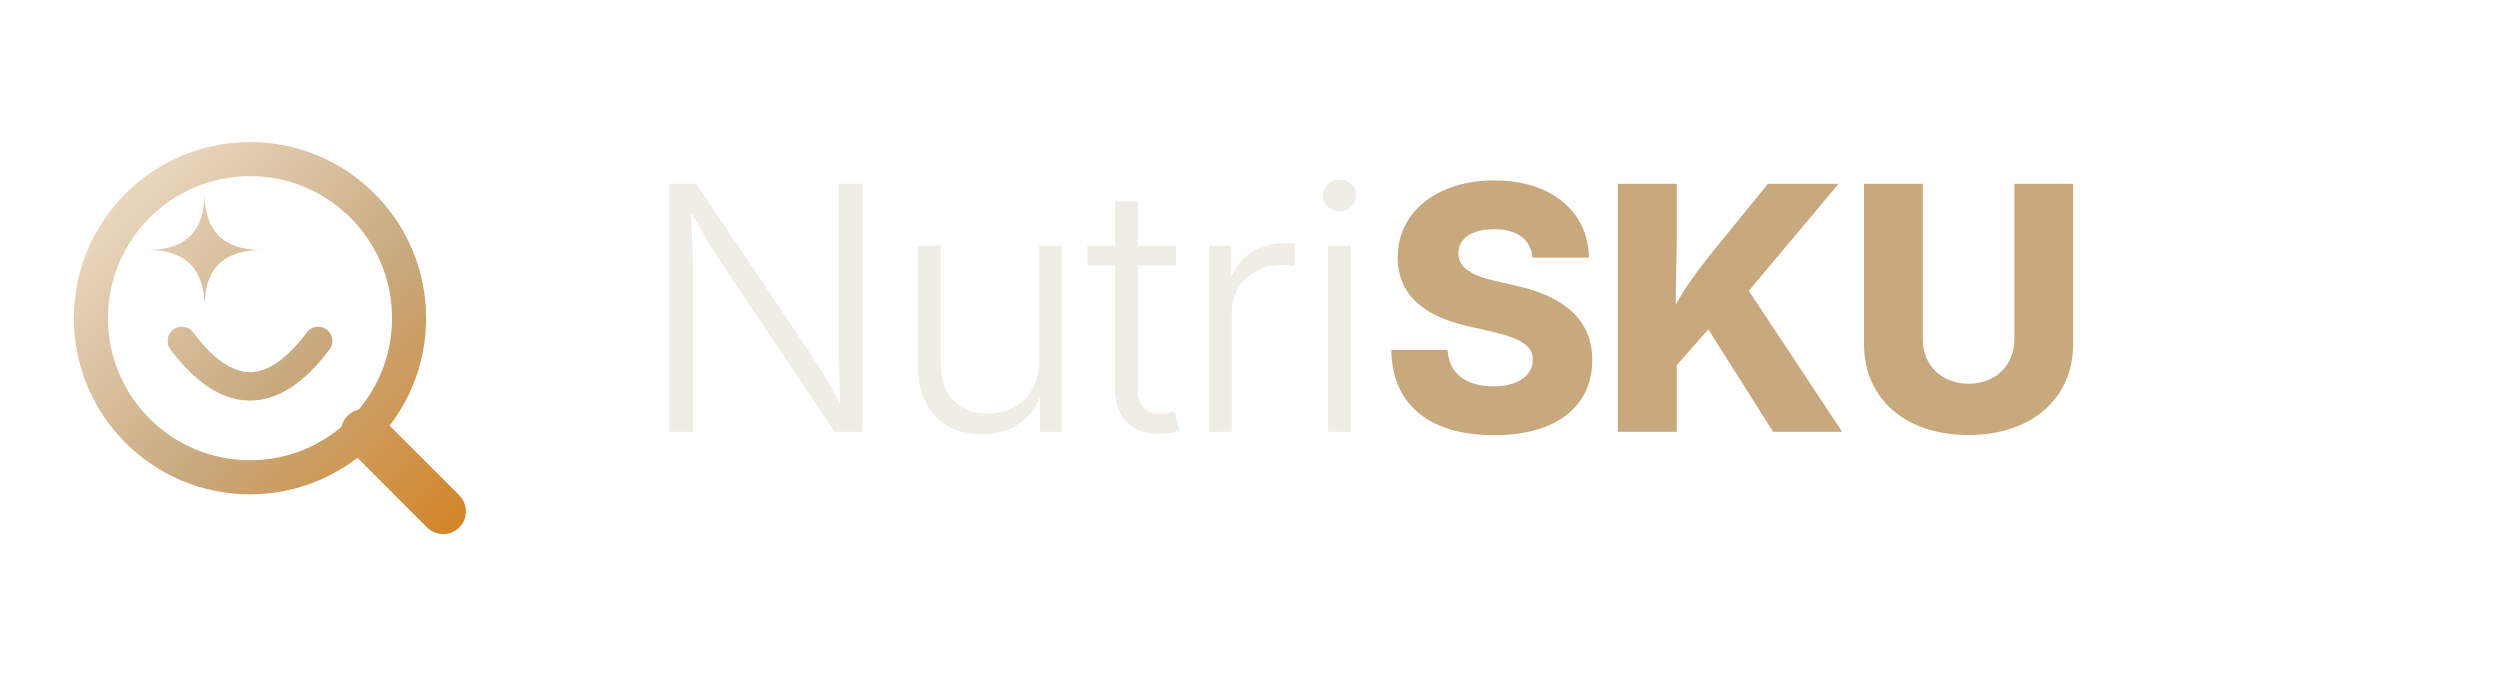
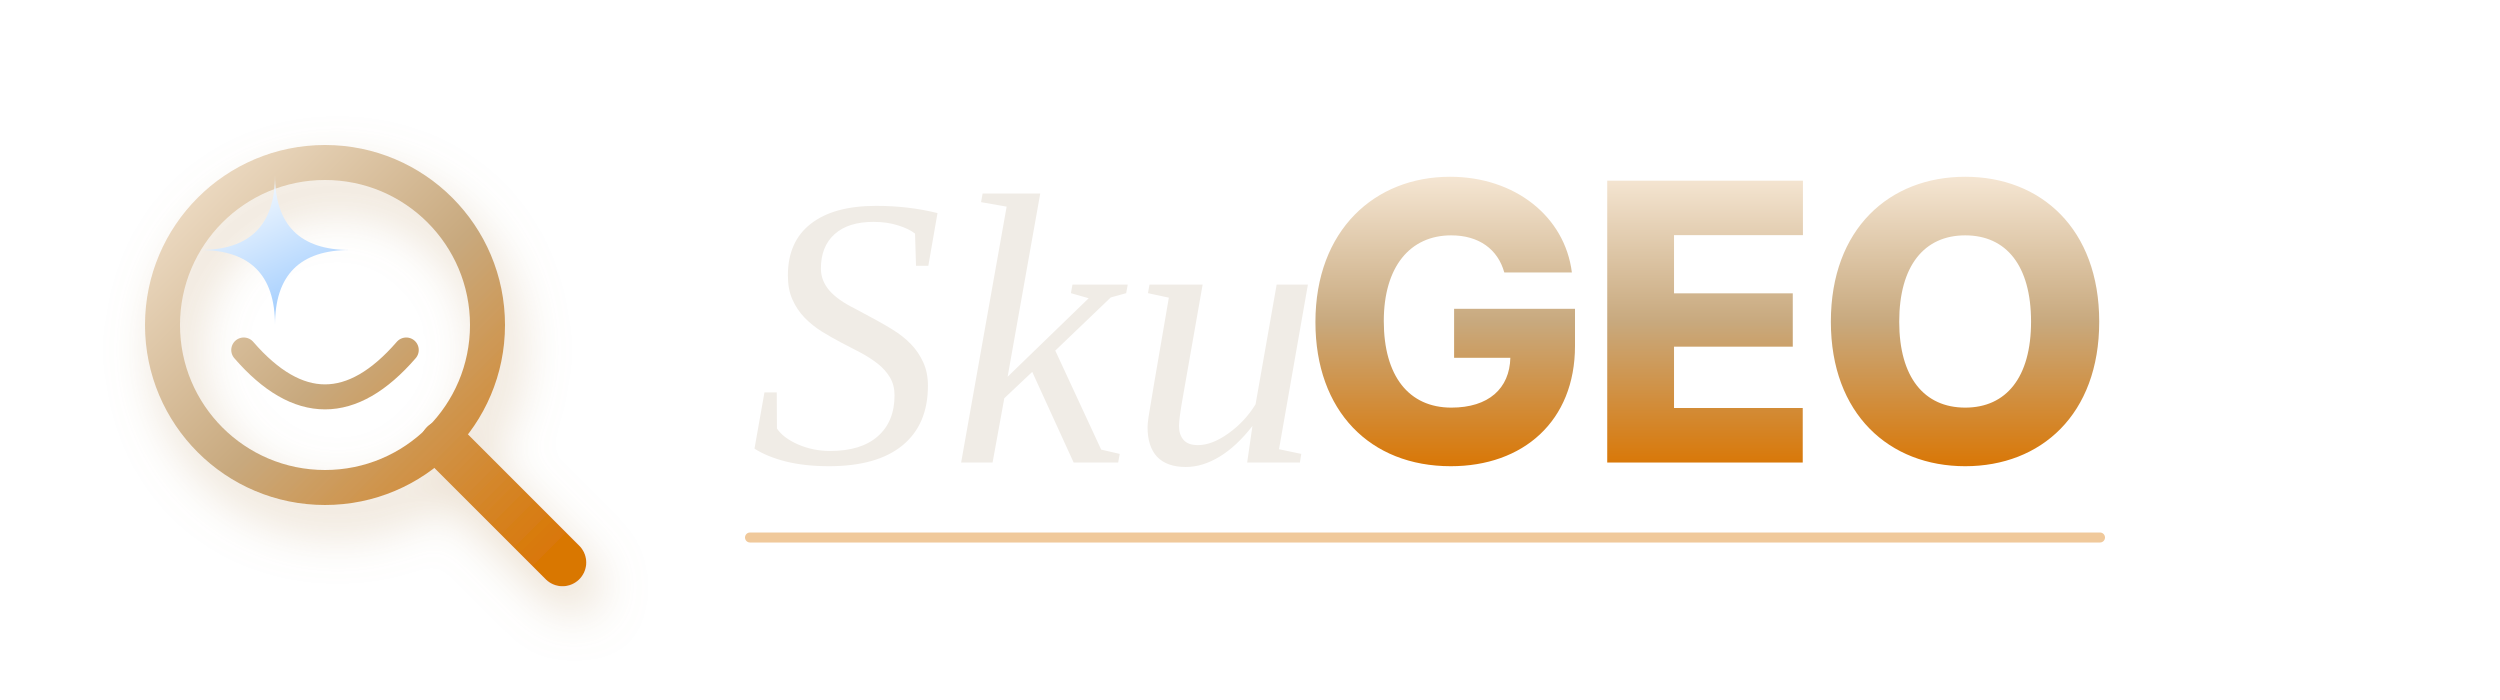
- <svg xmlns="http://www.w3.org/2000/svg" width="220" height="60" viewBox="0 0 220 60" fill="none">
+ <svg xmlns="http://www.w3.org/2000/svg" width="200" height="56" viewBox="0 0 200 56" fill="none">
  <defs>
-     <linearGradient id="goldGradient" x1="0" y1="0" x2="40" y2="40" gradientUnits="userSpaceOnUse">
-       <stop stop-color="#f5e6d3" />
+     <linearGradient id="goldRing" x1="4" y1="4" x2="36" y2="36" gradientUnits="userSpaceOnUse">
+       <stop offset="0" stop-color="#f5e6d3" />
      <stop offset="0.5" stop-color="#c8a97e" />
      <stop offset="1" stop-color="#d97706" />
    </linearGradient>
+     <linearGradient id="aiStar" x1="12" y1="5" x2="18" y2="18" gradientUnits="userSpaceOnUse">
+       <stop offset="0" stop-color="#ffffff" />
+       <stop offset="1" stop-color="#93c5fd" />
+     </linearGradient>
+     <linearGradient id="geoGold" x1="0" y1="0" x2="0" y2="1" gradientUnits="objectBoundingBox">
+       <stop offset="0" stop-color="#f5e6d3" />
+       <stop offset="0.5" stop-color="#c8a97e" />
+       <stop offset="1" stop-color="#d97706" />
+     </linearGradient>
+     <filter id="lensGlow" x="-20%" y="-20%" width="150%" height="150%">
+       <feDropShadow dx="1" dy="2" stdDeviation="2" flood-color="#c8a97e" flood-opacity="0.4" />
+     </filter>
  </defs>
-   <g transform="translate(6, 12)">
-     <circle cx="16" cy="16" r="14" stroke="url(#goldGradient)" stroke-width="3" stroke-linecap="round" />
-     <path d="M 26 26 L 33 33" stroke="url(#goldGradient)" stroke-width="4" stroke-linecap="round" stroke-linejoin="round" />
-     <path d="M 10 18 Q 16 26 22 18" stroke="url(#goldGradient)" stroke-width="2.5" stroke-linecap="round" fill="none" />
-     <path d="M 12 5 Q 12 10 7 10 Q 12 10 12 15 Q 12 10 17 10 Q 12 10 12 5 Z" fill="url(#goldGradient)" />
+   <g transform="translate(8, 8)">
+     <g filter="url(#lensGlow)">
+       <circle cx="18" cy="18" r="13" stroke="url(#goldRing)" stroke-width="2.8" fill="none" />
+       <line x1="27.5" y1="27.5" x2="37" y2="37" stroke="url(#goldRing)" stroke-width="3.8" stroke-linecap="round" />
+     </g>
+     <path d="M 11.5 20 Q 18 27.5 24.5 20" stroke="url(#goldRing)" stroke-width="2" stroke-linecap="round" fill="none" />
+     <path d="M14 6 Q14 12 8 12 Q14 12 14 18 Q14 12 20 12 Q14 12 14 6 Z" fill="url(#aiStar)" />
  </g>
-   <text x="56" y="38" font-family="Inter, system-ui, -apple-system, sans-serif" font-weight="300" font-size="30" fill="#f0ece6" letter-spacing="-0.5">Nutri<tspan fill="#c8a97e" font-weight="800">SKU</tspan>
-   </text>
+   <text x="60" y="37" font-family="'Playfair Display', 'Georgia', 'Times New Roman', serif" font-weight="400" font-style="italic" font-size="31" fill="#f0ece6" letter-spacing="0.5">Sku</text>
+   <text x="104" y="37" font-family="'DM Sans', 'Inter', system-ui, sans-serif" font-weight="800" font-size="31" fill="url(#geoGold)" letter-spacing="-0.5">GEO</text>
+   <line x1="60" y1="43" x2="168" y2="43" stroke="url(#goldRing)" stroke-width="0.8" stroke-linecap="round" opacity="0.4" />
</svg>
